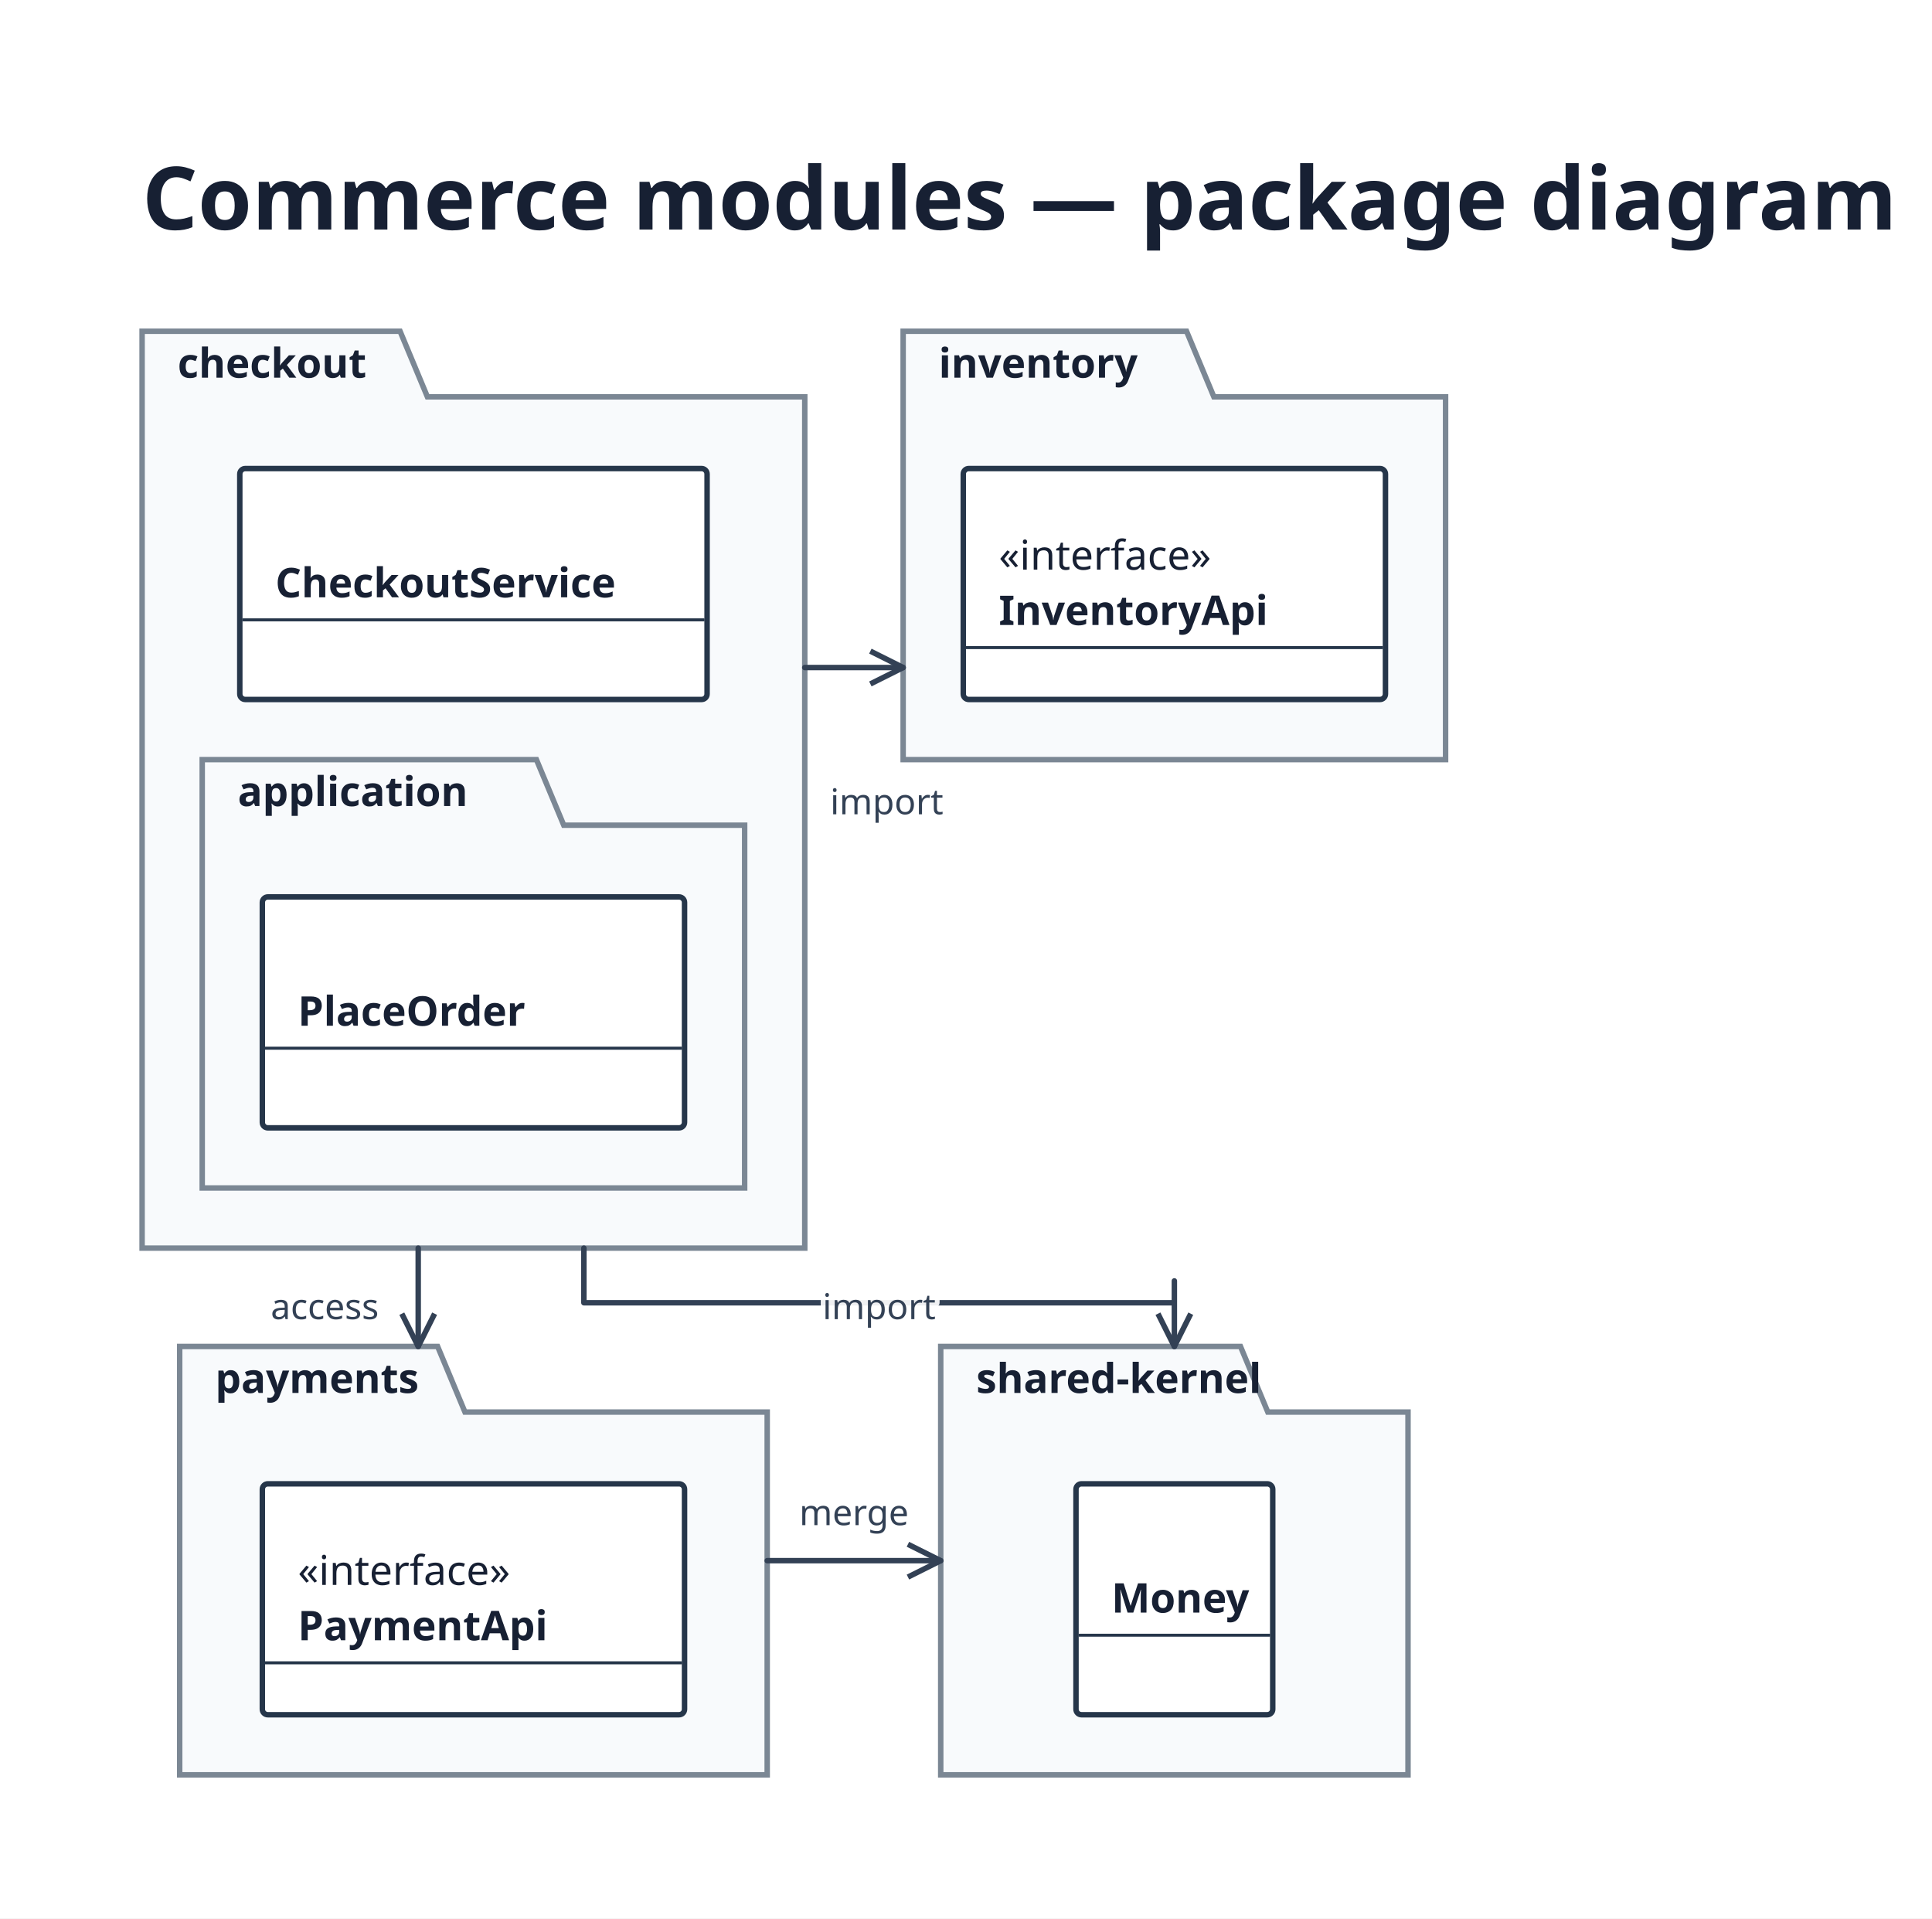
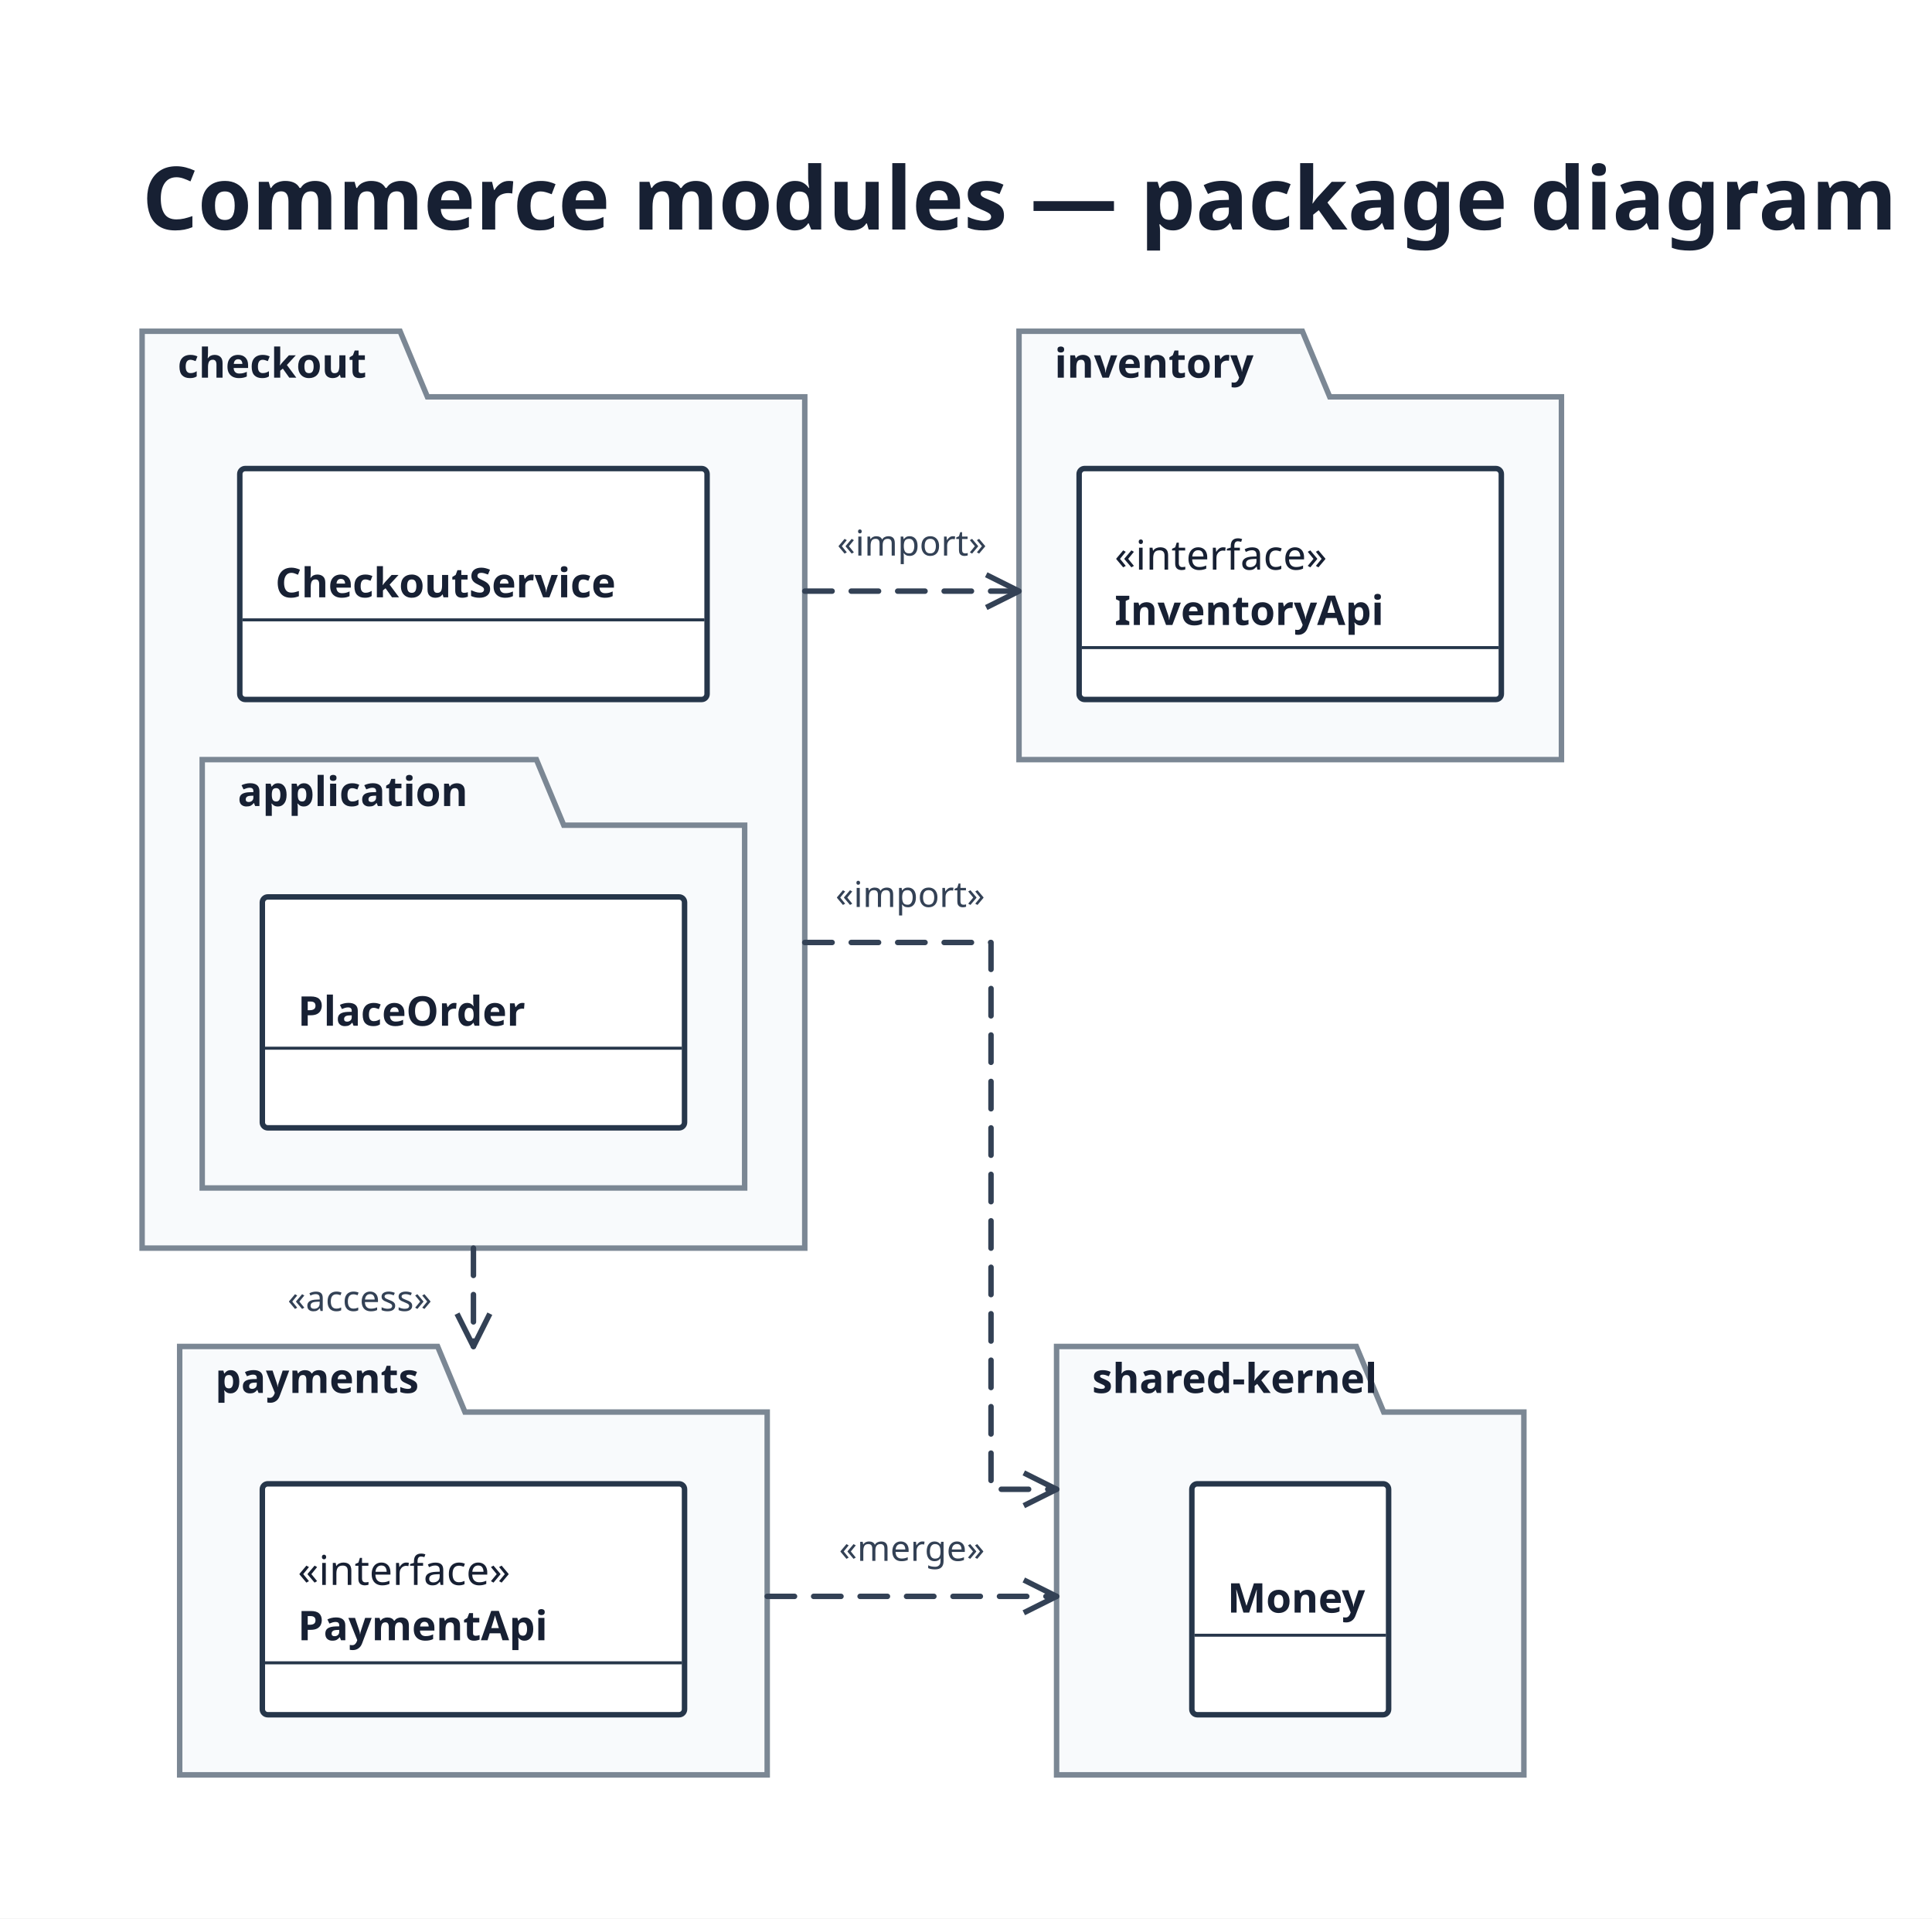
<svg xmlns="http://www.w3.org/2000/svg" width="707" height="702" viewBox="0 0 707 702" role="img" aria-label="uml-package-example">
  <rect width="100%" height="100%" fill="#ffffff" />
  <g id="boundaries">
    <path d="M 52 145.2 V 456.7 H 294.5 V 145.2 H 156.4 L 146.4 121.2 H 52 Z" fill="#f8fafc" stroke="#7b8794" stroke-width="2" />
-     <path d="M 330.5 145.2 V 277.95 H 529 V 145.2 H 444.2 L 434.2 121.2 H 330.5 Z" fill="#f8fafc" stroke="#7b8794" stroke-width="2" />
+     <path d="M 372.9 145.2 V 277.95 H 571.4 V 145.2 H 486.6 L 476.6 121.2 H 372.9 Z" fill="#f8fafc" stroke="#7b8794" stroke-width="2" />
    <path d="M 65.75 516.7 V 649.45 H 280.75 V 516.7 H 170.15 L 160.15 492.7 H 65.75 Z" fill="#f8fafc" stroke="#7b8794" stroke-width="2" />
-     <path d="M 344.25 516.7 V 649.45 H 515.25 V 516.7 H 463.95 L 453.95 492.7 H 344.25 Z" fill="#f8fafc" stroke="#7b8794" stroke-width="2" />
+     <path d="M 386.65 516.7 V 649.45 H 557.65 V 516.7 H 506.35 L 496.35 492.7 H 386.65 Z" fill="#f8fafc" stroke="#7b8794" stroke-width="2" />
    <path d="M 74 301.95 V 434.7 H 272.5 V 301.95 H 206.3 L 196.3 277.95 H 74 Z" fill="#f8fafc" stroke="#7b8794" stroke-width="2" />
  </g>
  <g id="corridor-dividers" />
  <g id="lines">
    <g data-line="checkout-inventory">
-       <polyline points="294.5,244.262 308.5,244.262 306.5,244.262 330.5,244.262" fill="none" stroke="#334155" stroke-width="2" stroke-linejoin="round" stroke-linecap="round" />
-       <path d="M 318.5 250.262 L 330.5 244.262 L 318.5 238.262" fill="none" stroke="#334155" stroke-width="2" stroke-linejoin="round" />
+       <polyline points="294.5,216.304 372.9,216.304" fill="none" stroke="#334155" stroke-width="2" stroke-linejoin="round" stroke-linecap="round" stroke-dasharray="10 7" />
+       <path d="M 360.9 222.304 L 372.9 216.304 L 360.9 210.304" fill="none" stroke="#334155" stroke-width="2" stroke-linejoin="round" />
    </g>
    <g data-line="checkout-payments">
-       <polyline points="153.042,456.7 153.042,470.7 153.042,468.7 153.042,492.7" fill="none" stroke="#334155" stroke-width="2" stroke-linejoin="round" stroke-linecap="round" />
-       <path d="M 147.042 480.7 L 153.042 492.7 L 159.042 480.7" fill="none" stroke="#334155" stroke-width="2" stroke-linejoin="round" />
+       <polyline points="173.25,456.7 173.25,492.7" fill="none" stroke="#334155" stroke-width="2" stroke-linejoin="round" stroke-linecap="round" stroke-dasharray="10 7" />
+       <path d="M 167.25 480.7 L 173.25 492.7 L 179.25 480.7" fill="none" stroke="#334155" stroke-width="2" stroke-linejoin="round" />
    </g>
    <g data-line="checkout-shared">
-       <polyline points="213.667,456.7 213.667,476.7 429.75,476.7 429.75,468.7 429.75,492.7" fill="none" stroke="#334155" stroke-width="2" stroke-linejoin="round" stroke-linecap="round" />
-       <path d="M 423.75 480.7 L 429.75 492.7 L 435.75 480.7" fill="none" stroke="#334155" stroke-width="2" stroke-linejoin="round" />
+       <polyline points="294.5,344.867 362.65,344.867 362.65,544.95 386.65,544.95" fill="none" stroke="#334155" stroke-width="2" stroke-linejoin="round" stroke-linecap="round" stroke-dasharray="10 7" />
+       <path d="M 374.65 550.95 L 386.65 544.95 L 374.65 538.95" fill="none" stroke="#334155" stroke-width="2" stroke-linejoin="round" />
    </g>
    <g data-line="payments-shared">
-       <polyline points="280.75,571.075 344.25,571.075" fill="none" stroke="#334155" stroke-width="2" stroke-linejoin="round" stroke-linecap="round" />
-       <path d="M 332.25 577.075 L 344.25 571.075 L 332.25 565.075" fill="none" stroke="#334155" stroke-width="2" stroke-linejoin="round" />
+       <polyline points="280.75,584.138 386.65,584.138" fill="none" stroke="#334155" stroke-width="2" stroke-linejoin="round" stroke-linecap="round" stroke-dasharray="10 7" />
+       <path d="M 374.65 590.138 L 386.65 584.138 L 374.65 578.138" fill="none" stroke="#334155" stroke-width="2" stroke-linejoin="round" />
    </g>
  </g>
  <g id="objects">
    <rect x="87.75" y="171.45" width="171" height="84.5" rx="2" fill="#ffffff" stroke="#26364a" stroke-width="2" />
    <rect x="96" y="328.2" width="154.5" height="84.5" rx="2" fill="#ffffff" stroke="#26364a" stroke-width="2" />
-     <rect x="352.5" y="171.45" width="154.5" height="84.5" rx="2" fill="#ffffff" stroke="#26364a" stroke-width="2" />
+     <rect x="394.9" y="171.45" width="154.5" height="84.5" rx="2" fill="#ffffff" stroke="#26364a" stroke-width="2" />
    <rect x="96" y="542.95" width="154.5" height="84.5" rx="2" fill="#ffffff" stroke="#26364a" stroke-width="2" />
-     <rect x="393.75" y="542.95" width="72" height="84.5" rx="2" fill="#ffffff" stroke="#26364a" stroke-width="2" />
+     <rect x="436.15" y="542.95" width="72" height="84.5" rx="2" fill="#ffffff" stroke="#26364a" stroke-width="2" />
  </g>
  <g id="ports" />
  <g id="text">
    <text x="52" y="84" text-anchor="start" fill="#172033" font-family="ui-rounded, 'Comic Sans MS', sans-serif" font-size="32" font-weight="700">Commerce modules — package diagram</text>
    <text x="65" y="138.2" text-anchor="start" fill="#172033" font-family="ui-rounded, 'Comic Sans MS', sans-serif" font-size="15" font-weight="700">checkout</text>
    <text x="100.75" y="218.575" text-anchor="start" fill="#172033" font-family="ui-rounded, 'Comic Sans MS', sans-serif" font-size="15" font-weight="700">CheckoutService</text>
    <path d="M 88.75 226.825 H 257.75" stroke="#26364a" stroke-width="1" />
    <path d="M 88.75 226.825 H 257.75" stroke="#26364a" stroke-width="1" />
    <text x="87" y="294.95" text-anchor="start" fill="#172033" font-family="ui-rounded, 'Comic Sans MS', sans-serif" font-size="15" font-weight="700">application</text>
    <text x="109" y="375.325" text-anchor="start" fill="#172033" font-family="ui-rounded, 'Comic Sans MS', sans-serif" font-size="15" font-weight="700">PlaceOrder</text>
    <path d="M 97 383.575 H 249.5" stroke="#26364a" stroke-width="1" />
    <path d="M 97 383.575 H 249.5" stroke="#26364a" stroke-width="1" />
-     <text x="343.5" y="138.2" text-anchor="start" fill="#172033" font-family="ui-rounded, 'Comic Sans MS', sans-serif" font-size="15" font-weight="700">inventory</text>
-     <text x="365.5" y="208.45" text-anchor="start" fill="#172033" font-family="ui-rounded, 'Comic Sans MS', sans-serif" font-size="15" font-weight="450">«interface»</text>
-     <text x="365.5" y="228.7" text-anchor="start" fill="#172033" font-family="ui-rounded, 'Comic Sans MS', sans-serif" font-size="15" font-weight="700">InventoryApi</text>
-     <path d="M 353.5 236.95 H 506" stroke="#26364a" stroke-width="1" />
-     <path d="M 353.5 236.95 H 506" stroke="#26364a" stroke-width="1" />
+     <text x="385.9" y="138.2" text-anchor="start" fill="#172033" font-family="ui-rounded, 'Comic Sans MS', sans-serif" font-size="15" font-weight="700">inventory</text>
+     <text x="407.9" y="208.45" text-anchor="start" fill="#172033" font-family="ui-rounded, 'Comic Sans MS', sans-serif" font-size="15" font-weight="450">«interface»</text>
+     <text x="407.9" y="228.7" text-anchor="start" fill="#172033" font-family="ui-rounded, 'Comic Sans MS', sans-serif" font-size="15" font-weight="700">InventoryApi</text>
+     <path d="M 395.9 236.95 H 548.4" stroke="#26364a" stroke-width="1" />
+     <path d="M 395.9 236.95 H 548.4" stroke="#26364a" stroke-width="1" />
    <text x="78.75" y="509.7" text-anchor="start" fill="#172033" font-family="ui-rounded, 'Comic Sans MS', sans-serif" font-size="15" font-weight="700">payments</text>
    <text x="109" y="579.95" text-anchor="start" fill="#172033" font-family="ui-rounded, 'Comic Sans MS', sans-serif" font-size="15" font-weight="450">«interface»</text>
    <text x="109" y="600.2" text-anchor="start" fill="#172033" font-family="ui-rounded, 'Comic Sans MS', sans-serif" font-size="15" font-weight="700">PaymentApi</text>
    <path d="M 97 608.45 H 249.5" stroke="#26364a" stroke-width="1" />
    <path d="M 97 608.45 H 249.5" stroke="#26364a" stroke-width="1" />
-     <text x="357.25" y="509.7" text-anchor="start" fill="#172033" font-family="ui-rounded, 'Comic Sans MS', sans-serif" font-size="15" font-weight="700">shared-kernel</text>
-     <text x="406.75" y="590.075" text-anchor="start" fill="#172033" font-family="ui-rounded, 'Comic Sans MS', sans-serif" font-size="15" font-weight="700">Money</text>
-     <path d="M 394.75 598.325 H 464.75" stroke="#26364a" stroke-width="1" />
-     <path d="M 394.75 598.325 H 464.75" stroke="#26364a" stroke-width="1" />
+     <text x="399.65" y="509.7" text-anchor="start" fill="#172033" font-family="ui-rounded, 'Comic Sans MS', sans-serif" font-size="15" font-weight="700">shared-kernel</text>
+     <text x="449.15" y="590.075" text-anchor="start" fill="#172033" font-family="ui-rounded, 'Comic Sans MS', sans-serif" font-size="15" font-weight="700">Money</text>
+     <path d="M 437.15 598.325 H 507.15" stroke="#26364a" stroke-width="1" />
+     <path d="M 437.15 598.325 H 507.15" stroke="#26364a" stroke-width="1" />
    <g data-line-label="checkout-inventory">
-       <text x="324.5" y="297.95" text-anchor="middle" font-family="ui-rounded, sans-serif" font-size="13" fill="#334155" stroke="#ffffff" stroke-opacity=".92" stroke-width="3.5" stroke-linejoin="round" paint-order="stroke fill">import</text>
+       <text x="333.7" y="203.304" text-anchor="middle" font-family="ui-rounded, sans-serif" font-size="13" fill="#334155" stroke="#ffffff" stroke-opacity=".92" stroke-width="3.5" stroke-linejoin="round" paint-order="stroke fill">«import»</text>
    </g>
    <g data-line-label="checkout-payments">
-       <text x="118.842" y="482.7" text-anchor="middle" font-family="ui-rounded, sans-serif" font-size="13" fill="#334155" stroke="#ffffff" stroke-opacity=".92" stroke-width="3.5" stroke-linejoin="round" paint-order="stroke fill">access</text>
+       <text x="131.65" y="479.7" text-anchor="middle" font-family="ui-rounded, sans-serif" font-size="13" fill="#334155" stroke="#ffffff" stroke-opacity=".92" stroke-width="3.5" stroke-linejoin="round" paint-order="stroke fill">«access»</text>
    </g>
    <g data-line-label="checkout-shared">
-       <text x="321.708" y="482.7" text-anchor="middle" font-family="ui-rounded, sans-serif" font-size="13" fill="#334155" stroke="#ffffff" stroke-opacity=".92" stroke-width="3.5" stroke-linejoin="round" paint-order="stroke fill">import</text>
+       <text x="333.1" y="331.867" text-anchor="middle" font-family="ui-rounded, sans-serif" font-size="13" fill="#334155" stroke="#ffffff" stroke-opacity=".92" stroke-width="3.5" stroke-linejoin="round" paint-order="stroke fill">«import»</text>
    </g>
    <g data-line-label="payments-shared">
-       <text x="312.5" y="558.075" text-anchor="middle" font-family="ui-rounded, sans-serif" font-size="13" fill="#334155" stroke="#ffffff" stroke-opacity=".92" stroke-width="3.5" stroke-linejoin="round" paint-order="stroke fill">merge</text>
+       <text x="333.7" y="571.138" text-anchor="middle" font-family="ui-rounded, sans-serif" font-size="13" fill="#334155" stroke="#ffffff" stroke-opacity=".92" stroke-width="3.5" stroke-linejoin="round" paint-order="stroke fill">«merge»</text>
    </g>
  </g>
</svg>
